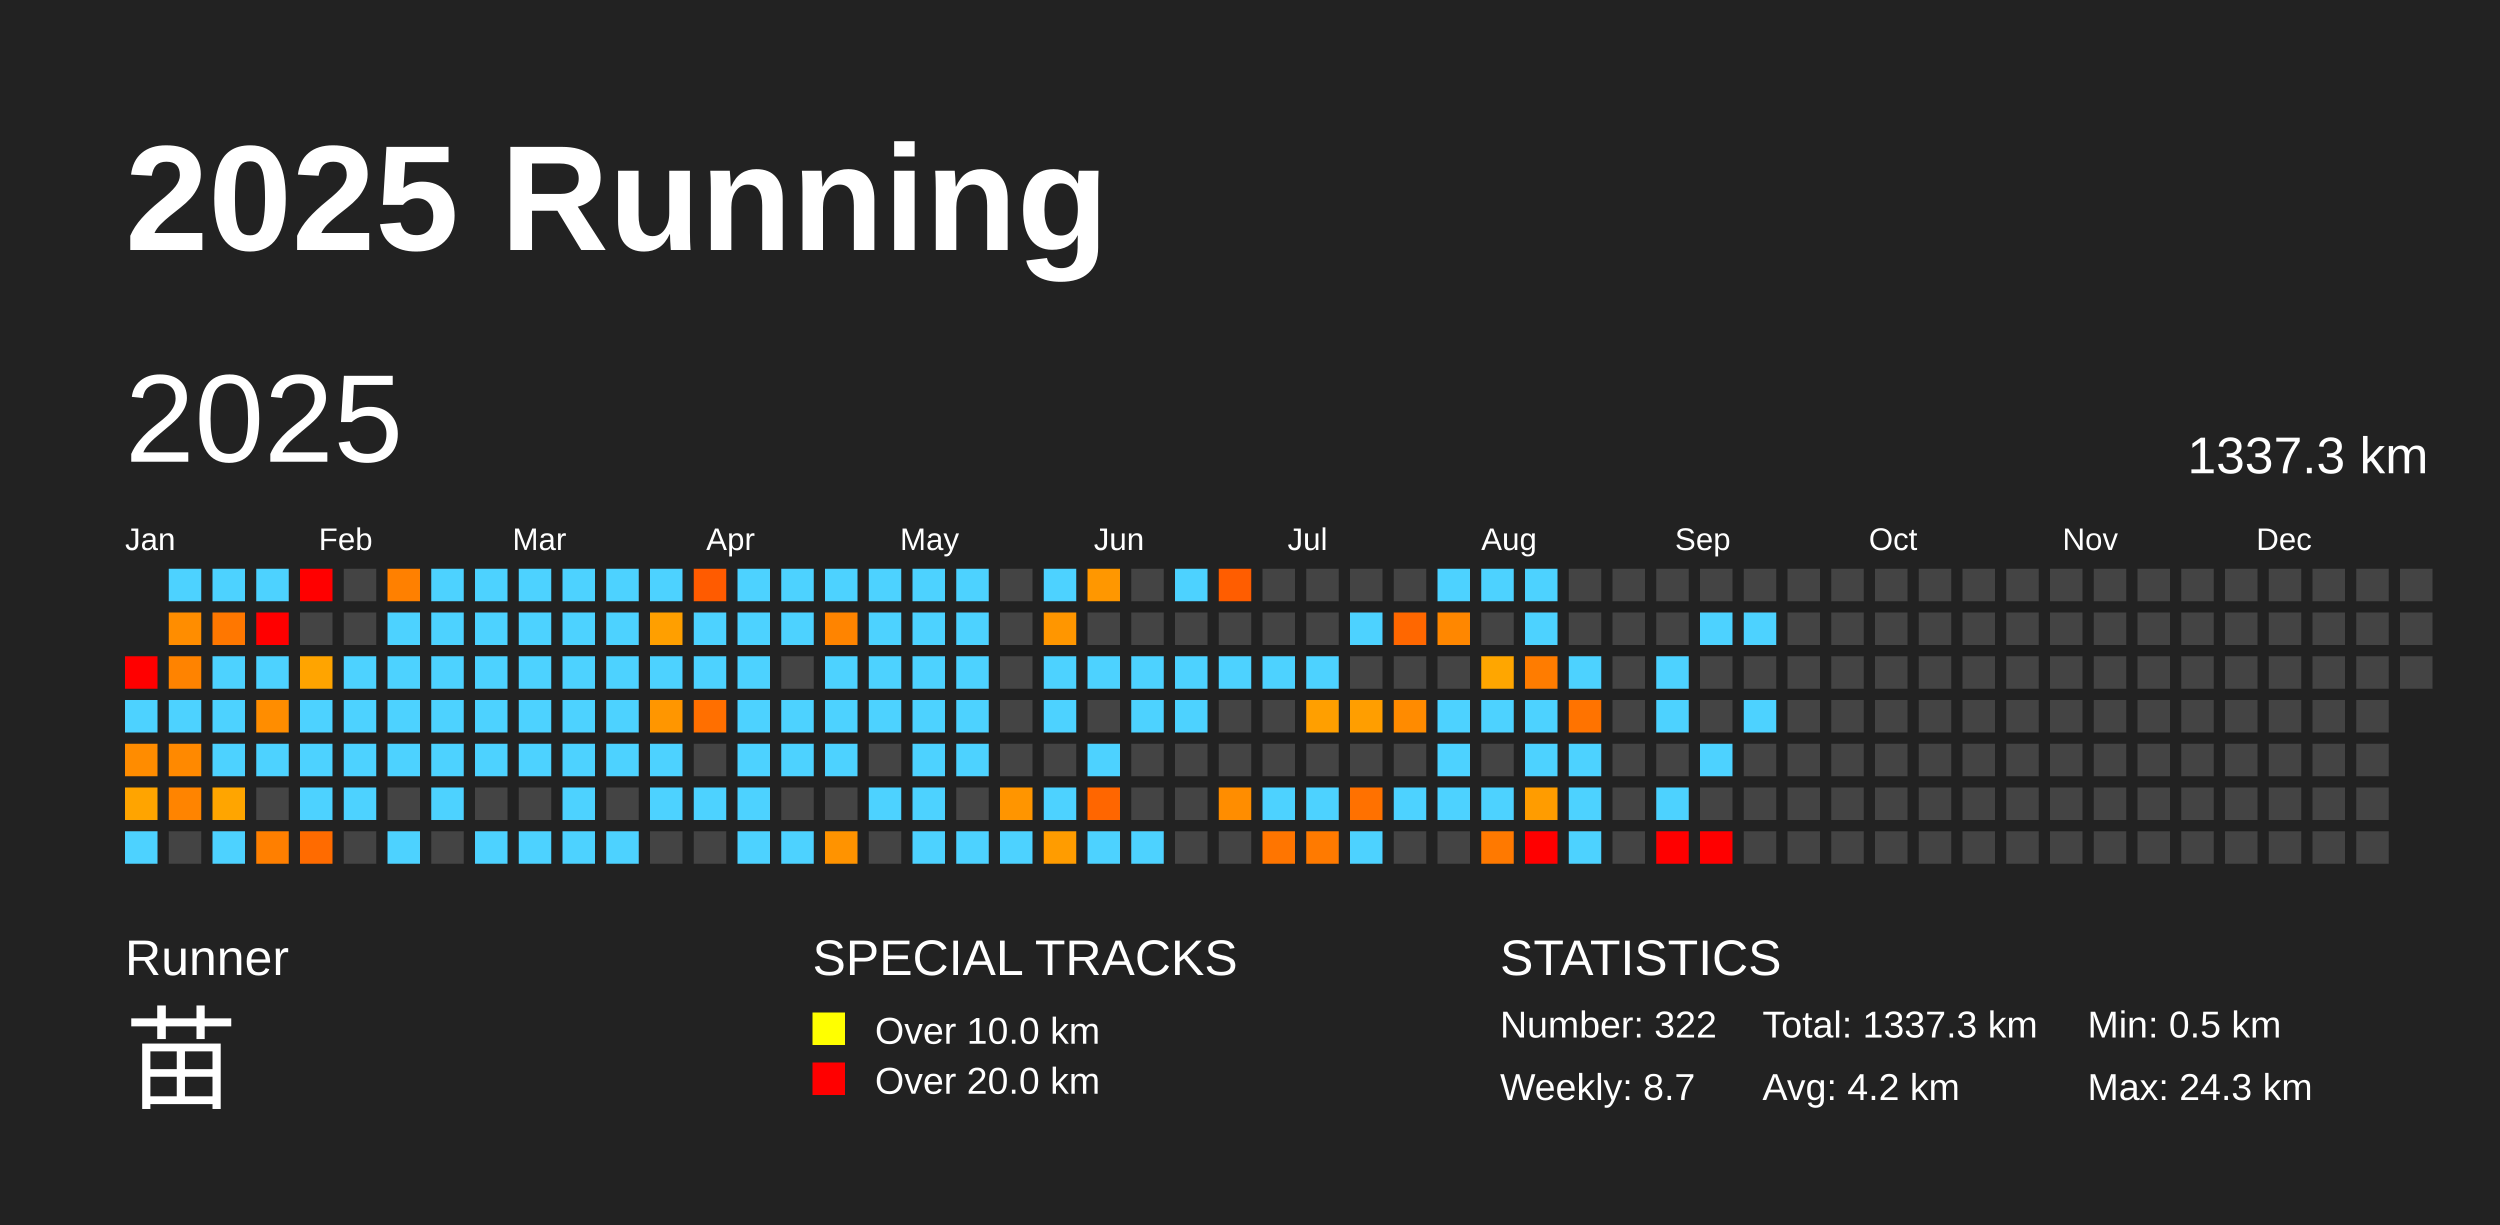
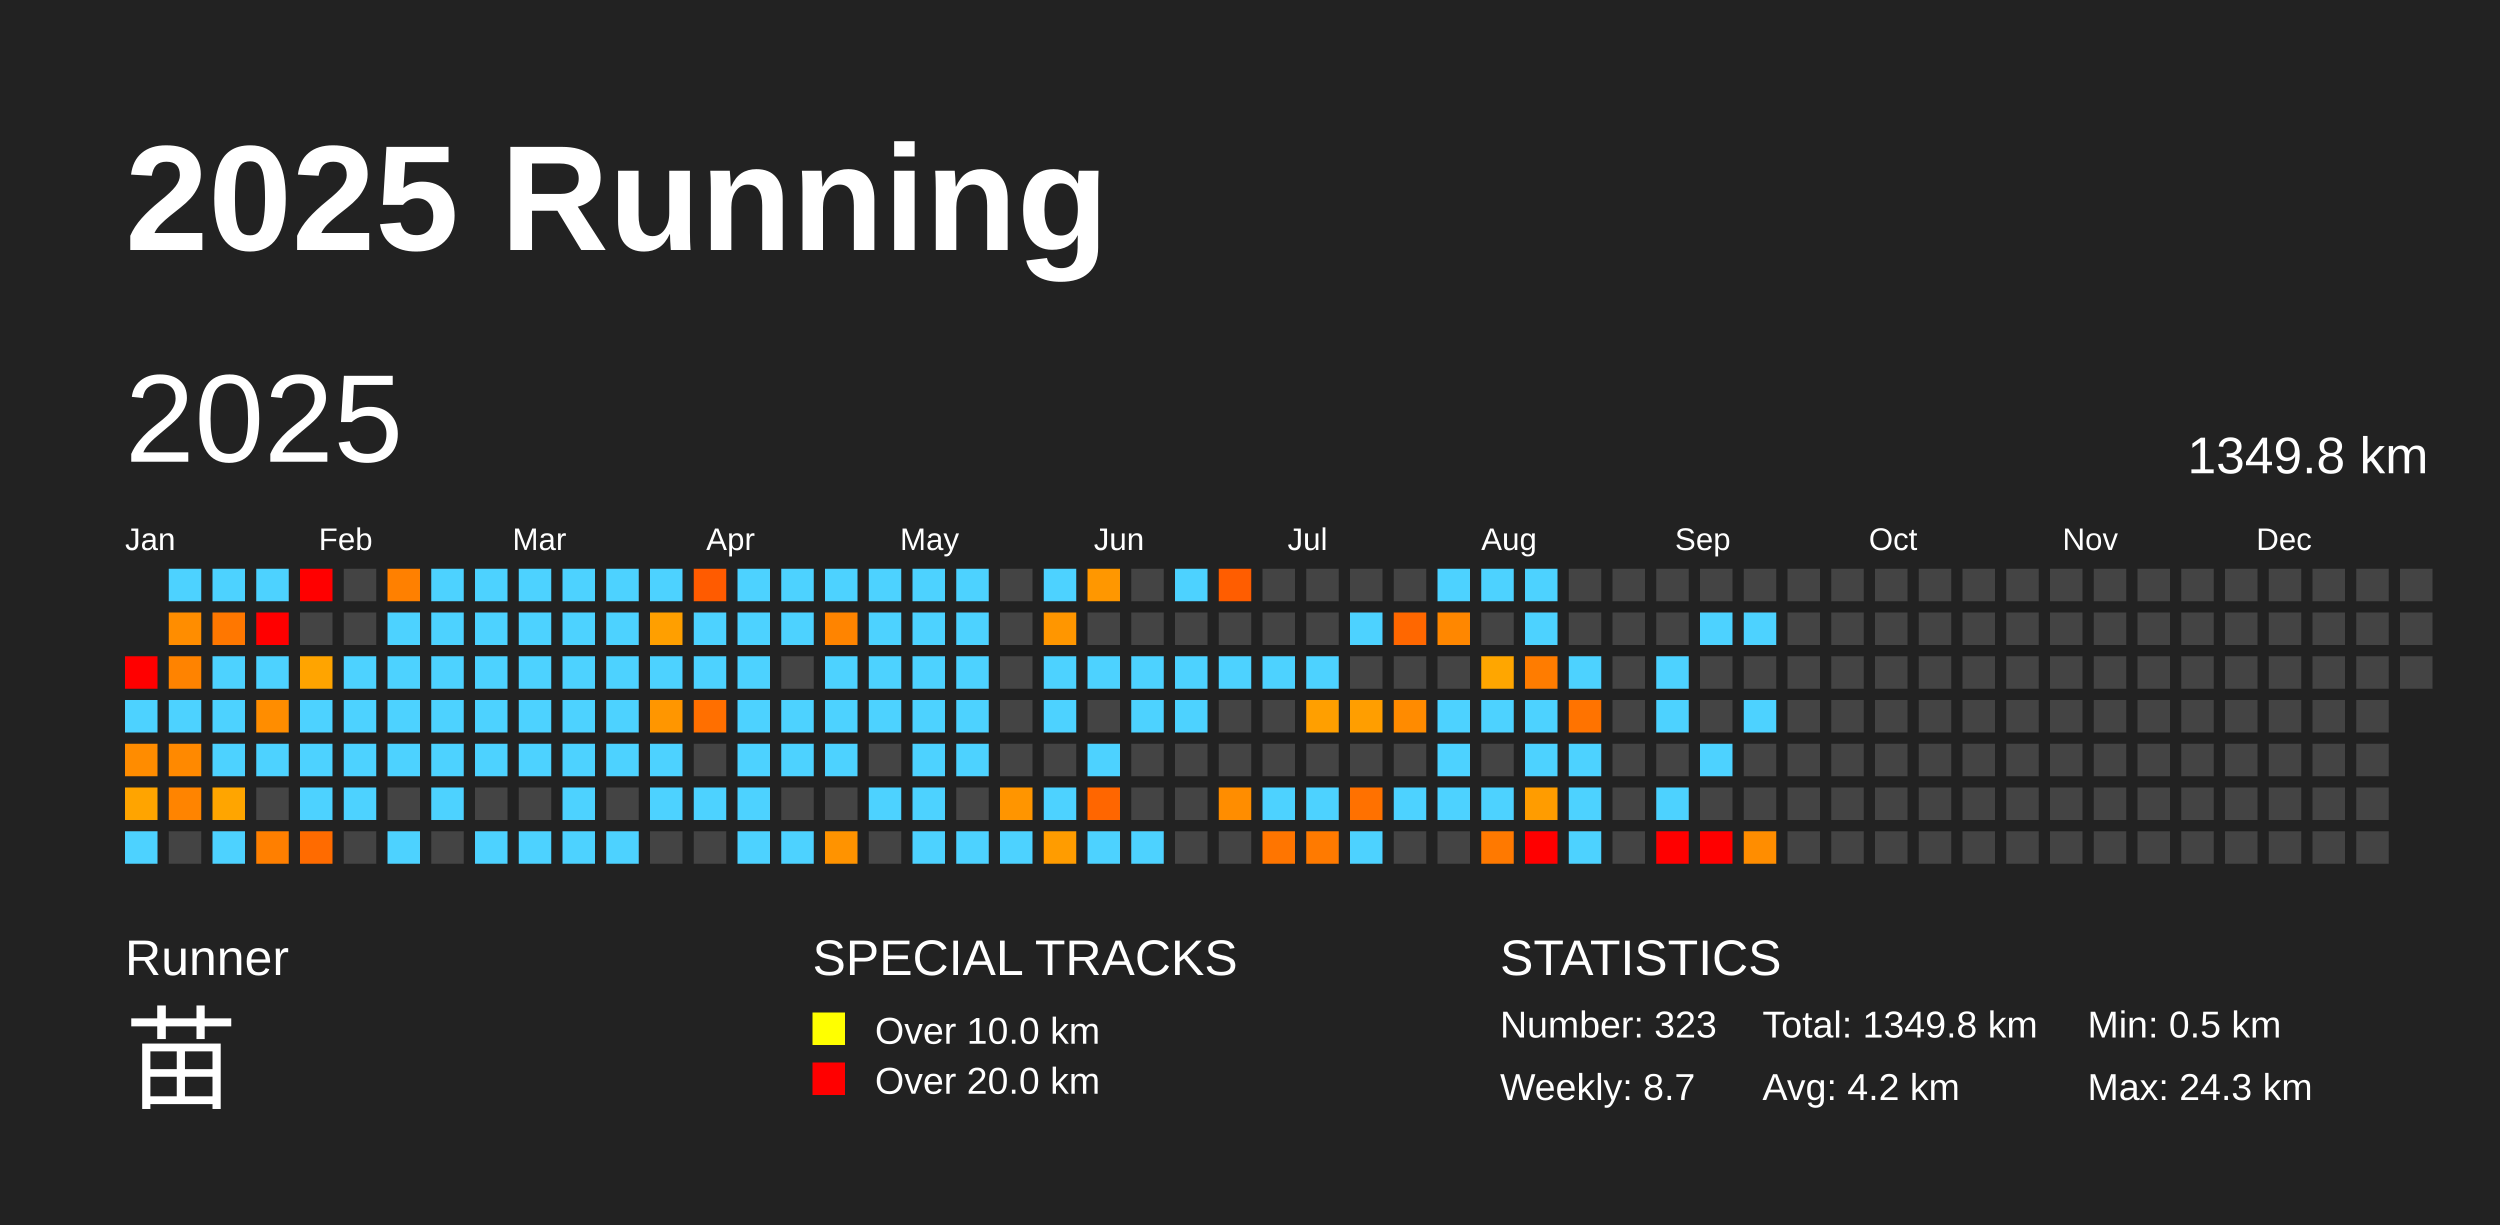
<svg xmlns="http://www.w3.org/2000/svg" baseProfile="full" height="98mm" version="1.1" viewBox="0,0,200,98" width="200mm">
  <defs />
  <rect fill="#222222" height="98" width="200" x="0" y="0" />
  <text fill="#FFFFFF" style="font-size:12px; font-family:Arial; font-weight:bold;" x="10" y="20">2025 Running</text>
  <text fill="#FFFFFF" style="font-size:4px; font-family:Arial" x="10" y="78">Runner</text>
  <text fill="#FFFFFF" style="font-size:9px; font-family:Arial" x="10" y="88">苗</text>
  <text fill="#FFFFFF" style="font-size:4px; font-family:Arial" x="65" y="78">SPECIAL TRACKS</text>
  <rect fill="yellow" height="2.6" width="2.6" x="65" y="81" />
  <text fill="#FFFFFF" style="font-size:3px; font-family:Arial" x="70" y="83.5">Over 10.0 km</text>
  <rect fill="red" height="2.6" width="2.6" x="65" y="85" />
  <text fill="#FFFFFF" style="font-size:3px; font-family:Arial" x="70" y="87.5">Over 20.0 km</text>
  <text fill="#FFFFFF" style="font-size:4px; font-family:Arial" x="120" y="78">STATISTICS</text>
-   <text fill="#FFFFFF" style="font-size:3px; font-family:Arial" x="120" y="83">Number: 322</text>
+   <text fill="#FFFFFF" style="font-size:3px; font-family:Arial" x="120" y="83">Number: 323</text>
  <text fill="#FFFFFF" style="font-size:3px; font-family:Arial" x="120" y="88">Weekly: 8.7</text>
-   <text fill="#FFFFFF" style="font-size:3px; font-family:Arial" x="141" y="83">Total: 1337.3 km</text>
+   <text fill="#FFFFFF" style="font-size:3px; font-family:Arial" x="141" y="83">Total: 1349.8 km</text>
  <text fill="#FFFFFF" style="font-size:3px; font-family:Arial" x="141" y="88">Avg: 4.2 km</text>
  <text fill="#FFFFFF" style="font-size:3px; font-family:Arial" x="167" y="83">Min: 0.5 km</text>
  <text fill="#FFFFFF" style="font-size:3px; font-family:Arial" x="167" y="88">Max: 24.3 km</text>
  <text dominant-baseline="hanging" fill="#FFFFFF" style="font-size:10.0px; font-family:Arial;" x="10" y="30">2025</text>
-   <text dominant-baseline="hanging" fill="#FFFFFF" style="font-size:4.125px; font-family:Arial;" x="175" y="35">1337.3 km</text>
+   <text dominant-baseline="hanging" fill="#FFFFFF" style="font-size:4.125px; font-family:Arial;" x="175" y="35">1349.8 km</text>
  <text fill="#FFFFFF" style="font-size:2.5px; font-family:Arial" x="10.0" y="44">Jan</text>
  <text fill="#FFFFFF" style="font-size:2.5px; font-family:Arial" x="25.5" y="44">Feb</text>
  <text fill="#FFFFFF" style="font-size:2.5px; font-family:Arial" x="41.0" y="44">Mar</text>
  <text fill="#FFFFFF" style="font-size:2.5px; font-family:Arial" x="56.5" y="44">Apr</text>
  <text fill="#FFFFFF" style="font-size:2.5px; font-family:Arial" x="72.0" y="44">May</text>
  <text fill="#FFFFFF" style="font-size:2.5px; font-family:Arial" x="87.5" y="44">Jun</text>
  <text fill="#FFFFFF" style="font-size:2.5px; font-family:Arial" x="103.0" y="44">Jul</text>
  <text fill="#FFFFFF" style="font-size:2.5px; font-family:Arial" x="118.5" y="44">Aug</text>
  <text fill="#FFFFFF" style="font-size:2.5px; font-family:Arial" x="134.0" y="44">Sep</text>
  <text fill="#FFFFFF" style="font-size:2.5px; font-family:Arial" x="149.5" y="44">Oct</text>
  <text fill="#FFFFFF" style="font-size:2.5px; font-family:Arial" x="165.0" y="44">Nov</text>
  <text fill="#FFFFFF" style="font-size:2.5px; font-family:Arial" x="180.5" y="44">Dec</text>
  <rect fill="red" height="2.6" width="2.6" x="10.0" y="52.5" />
  <rect fill="#4dd2ff" height="2.6" width="2.6" x="10.0" y="56.0" />
  <rect fill="#ff8c00" height="2.6" width="2.6" x="10.0" y="59.5" />
  <rect fill="#ffa400" height="2.6" width="2.6" x="10.0" y="63.0" />
  <rect fill="#4dd2ff" height="2.6" width="2.6" x="10.0" y="66.5" />
  <rect fill="#4dd2ff" height="2.6" width="2.6" x="13.5" y="45.5" />
  <rect fill="#ff8d00" height="2.6" width="2.6" x="13.5" y="49.0" />
  <rect fill="#ff8300" height="2.6" width="2.6" x="13.5" y="52.5" />
  <rect fill="#4dd2ff" height="2.6" width="2.6" x="13.5" y="56.0" />
  <rect fill="#ff8900" height="2.6" width="2.6" x="13.5" y="59.5" />
  <rect fill="#ff8400" height="2.6" width="2.6" x="13.5" y="63.0" />
  <rect fill="#444444" height="2.6" width="2.6" x="13.5" y="66.5" />
  <rect fill="#4dd2ff" height="2.6" width="2.6" x="17.0" y="45.5" />
  <rect fill="#ff7700" height="2.6" width="2.6" x="17.0" y="49.0" />
  <rect fill="#4dd2ff" height="2.6" width="2.6" x="17.0" y="52.5" />
  <rect fill="#4dd2ff" height="2.6" width="2.6" x="17.0" y="56.0" />
  <rect fill="#4dd2ff" height="2.6" width="2.6" x="17.0" y="59.5" />
  <rect fill="#ffa500" height="2.6" width="2.6" x="17.0" y="63.0" />
  <rect fill="#4dd2ff" height="2.6" width="2.6" x="17.0" y="66.5" />
  <rect fill="#4dd2ff" height="2.6" width="2.6" x="20.5" y="45.5" />
  <rect fill="red" height="2.6" width="2.6" x="20.5" y="49.0" />
  <rect fill="#4dd2ff" height="2.6" width="2.6" x="20.5" y="52.5" />
  <rect fill="#ff8d00" height="2.6" width="2.6" x="20.5" y="56.0" />
  <rect fill="#4dd2ff" height="2.6" width="2.6" x="20.5" y="59.5" />
  <rect fill="#444444" height="2.6" width="2.6" x="20.5" y="63.0" />
  <rect fill="#ff7f00" height="2.6" width="2.6" x="20.5" y="66.5" />
  <rect fill="red" height="2.6" width="2.6" x="24.0" y="45.5" />
  <rect fill="#444444" height="2.6" width="2.6" x="24.0" y="49.0" />
  <rect fill="#ffa400" height="2.6" width="2.6" x="24.0" y="52.5" />
  <rect fill="#4dd2ff" height="2.6" width="2.6" x="24.0" y="56.0" />
  <rect fill="#4dd2ff" height="2.6" width="2.6" x="24.0" y="59.5" />
  <rect fill="#4dd2ff" height="2.6" width="2.6" x="24.0" y="63.0" />
  <rect fill="#ff6b00" height="2.6" width="2.6" x="24.0" y="66.5" />
  <rect fill="#444444" height="2.6" width="2.6" x="27.5" y="45.5" />
  <rect fill="#444444" height="2.6" width="2.6" x="27.5" y="49.0" />
  <rect fill="#4dd2ff" height="2.6" width="2.6" x="27.5" y="52.5" />
  <rect fill="#4dd2ff" height="2.6" width="2.6" x="27.5" y="56.0" />
  <rect fill="#4dd2ff" height="2.6" width="2.6" x="27.5" y="59.5" />
  <rect fill="#4dd2ff" height="2.6" width="2.6" x="27.5" y="63.0" />
  <rect fill="#444444" height="2.6" width="2.6" x="27.5" y="66.5" />
  <rect fill="#ff8000" height="2.6" width="2.6" x="31.0" y="45.5" />
  <rect fill="#4dd2ff" height="2.6" width="2.6" x="31.0" y="49.0" />
  <rect fill="#4dd2ff" height="2.6" width="2.6" x="31.0" y="52.5" />
  <rect fill="#4dd2ff" height="2.6" width="2.6" x="31.0" y="56.0" />
  <rect fill="#4dd2ff" height="2.6" width="2.6" x="31.0" y="59.5" />
  <rect fill="#444444" height="2.6" width="2.6" x="31.0" y="63.0" />
  <rect fill="#4dd2ff" height="2.6" width="2.6" x="31.0" y="66.5" />
  <rect fill="#4dd2ff" height="2.6" width="2.6" x="34.5" y="45.5" />
  <rect fill="#4dd2ff" height="2.6" width="2.6" x="34.5" y="49.0" />
  <rect fill="#4dd2ff" height="2.6" width="2.6" x="34.5" y="52.5" />
  <rect fill="#4dd2ff" height="2.6" width="2.6" x="34.5" y="56.0" />
  <rect fill="#4dd2ff" height="2.6" width="2.6" x="34.5" y="59.5" />
  <rect fill="#4dd2ff" height="2.6" width="2.6" x="34.5" y="63.0" />
  <rect fill="#444444" height="2.6" width="2.6" x="34.5" y="66.5" />
  <rect fill="#4dd2ff" height="2.6" width="2.6" x="38.0" y="45.5" />
  <rect fill="#4dd2ff" height="2.6" width="2.6" x="38.0" y="49.0" />
  <rect fill="#4dd2ff" height="2.6" width="2.6" x="38.0" y="52.5" />
  <rect fill="#4dd2ff" height="2.6" width="2.6" x="38.0" y="56.0" />
  <rect fill="#4dd2ff" height="2.6" width="2.6" x="38.0" y="59.5" />
  <rect fill="#444444" height="2.6" width="2.6" x="38.0" y="63.0" />
  <rect fill="#4dd2ff" height="2.6" width="2.6" x="38.0" y="66.5" />
  <rect fill="#4dd2ff" height="2.6" width="2.6" x="41.5" y="45.5" />
  <rect fill="#4dd2ff" height="2.6" width="2.6" x="41.5" y="49.0" />
  <rect fill="#4dd2ff" height="2.6" width="2.6" x="41.5" y="52.5" />
  <rect fill="#4dd2ff" height="2.6" width="2.6" x="41.5" y="56.0" />
  <rect fill="#4dd2ff" height="2.6" width="2.6" x="41.5" y="59.5" />
  <rect fill="#444444" height="2.6" width="2.6" x="41.5" y="63.0" />
  <rect fill="#4dd2ff" height="2.6" width="2.6" x="41.5" y="66.5" />
  <rect fill="#4dd2ff" height="2.6" width="2.6" x="45.0" y="45.5" />
  <rect fill="#4dd2ff" height="2.6" width="2.6" x="45.0" y="49.0" />
  <rect fill="#4dd2ff" height="2.6" width="2.6" x="45.0" y="52.5" />
  <rect fill="#4dd2ff" height="2.6" width="2.6" x="45.0" y="56.0" />
  <rect fill="#4dd2ff" height="2.6" width="2.6" x="45.0" y="59.5" />
  <rect fill="#4dd2ff" height="2.6" width="2.6" x="45.0" y="63.0" />
  <rect fill="#4dd2ff" height="2.6" width="2.6" x="45.0" y="66.5" />
  <rect fill="#4dd2ff" height="2.6" width="2.6" x="48.5" y="45.5" />
  <rect fill="#4dd2ff" height="2.6" width="2.6" x="48.5" y="49.0" />
  <rect fill="#4dd2ff" height="2.6" width="2.6" x="48.5" y="52.5" />
  <rect fill="#4dd2ff" height="2.6" width="2.6" x="48.5" y="56.0" />
  <rect fill="#4dd2ff" height="2.6" width="2.6" x="48.5" y="59.5" />
  <rect fill="#444444" height="2.6" width="2.6" x="48.5" y="63.0" />
  <rect fill="#4dd2ff" height="2.6" width="2.6" x="48.5" y="66.5" />
  <rect fill="#4dd2ff" height="2.6" width="2.6" x="52.0" y="45.5" />
  <rect fill="#ff9f00" height="2.6" width="2.6" x="52.0" y="49.0" />
  <rect fill="#4dd2ff" height="2.6" width="2.6" x="52.0" y="52.5" />
  <rect fill="#ff9600" height="2.6" width="2.6" x="52.0" y="56.0" />
  <rect fill="#4dd2ff" height="2.6" width="2.6" x="52.0" y="59.5" />
  <rect fill="#4dd2ff" height="2.6" width="2.6" x="52.0" y="63.0" />
  <rect fill="#444444" height="2.6" width="2.6" x="52.0" y="66.5" />
  <rect fill="#ff5b00" height="2.6" width="2.6" x="55.5" y="45.5" />
  <rect fill="#4dd2ff" height="2.6" width="2.6" x="55.5" y="49.0" />
  <rect fill="#4dd2ff" height="2.6" width="2.6" x="55.5" y="52.5" />
  <rect fill="#ff6f00" height="2.6" width="2.6" x="55.5" y="56.0" />
  <rect fill="#444444" height="2.6" width="2.6" x="55.5" y="59.5" />
  <rect fill="#4dd2ff" height="2.6" width="2.6" x="55.5" y="63.0" />
  <rect fill="#444444" height="2.6" width="2.6" x="55.5" y="66.5" />
  <rect fill="#4dd2ff" height="2.6" width="2.6" x="59.0" y="45.5" />
  <rect fill="#4dd2ff" height="2.6" width="2.6" x="59.0" y="49.0" />
  <rect fill="#4dd2ff" height="2.6" width="2.6" x="59.0" y="52.5" />
  <rect fill="#4dd2ff" height="2.6" width="2.6" x="59.0" y="56.0" />
  <rect fill="#4dd2ff" height="2.6" width="2.6" x="59.0" y="59.5" />
  <rect fill="#4dd2ff" height="2.6" width="2.6" x="59.0" y="63.0" />
  <rect fill="#4dd2ff" height="2.6" width="2.6" x="59.0" y="66.5" />
  <rect fill="#4dd2ff" height="2.6" width="2.6" x="62.5" y="45.5" />
  <rect fill="#4dd2ff" height="2.6" width="2.6" x="62.5" y="49.0" />
  <rect fill="#444444" height="2.6" width="2.6" x="62.5" y="52.5" />
  <rect fill="#4dd2ff" height="2.6" width="2.6" x="62.5" y="56.0" />
  <rect fill="#4dd2ff" height="2.6" width="2.6" x="62.5" y="59.5" />
  <rect fill="#444444" height="2.6" width="2.6" x="62.5" y="63.0" />
  <rect fill="#4dd2ff" height="2.6" width="2.6" x="62.5" y="66.5" />
  <rect fill="#4dd2ff" height="2.6" width="2.6" x="66.0" y="45.5" />
  <rect fill="#ff8400" height="2.6" width="2.6" x="66.0" y="49.0" />
  <rect fill="#4dd2ff" height="2.6" width="2.6" x="66.0" y="52.5" />
  <rect fill="#4dd2ff" height="2.6" width="2.6" x="66.0" y="56.0" />
  <rect fill="#4dd2ff" height="2.6" width="2.6" x="66.0" y="59.5" />
  <rect fill="#444444" height="2.6" width="2.6" x="66.0" y="63.0" />
  <rect fill="#ff9300" height="2.6" width="2.6" x="66.0" y="66.5" />
  <rect fill="#4dd2ff" height="2.6" width="2.6" x="69.5" y="45.5" />
  <rect fill="#4dd2ff" height="2.6" width="2.6" x="69.5" y="49.0" />
  <rect fill="#4dd2ff" height="2.6" width="2.6" x="69.5" y="52.5" />
  <rect fill="#4dd2ff" height="2.6" width="2.6" x="69.5" y="56.0" />
  <rect fill="#444444" height="2.6" width="2.6" x="69.5" y="59.5" />
  <rect fill="#4dd2ff" height="2.6" width="2.6" x="69.5" y="63.0" />
  <rect fill="#444444" height="2.6" width="2.6" x="69.5" y="66.5" />
  <rect fill="#4dd2ff" height="2.6" width="2.6" x="73.0" y="45.5" />
  <rect fill="#4dd2ff" height="2.6" width="2.6" x="73.0" y="49.0" />
  <rect fill="#4dd2ff" height="2.6" width="2.6" x="73.0" y="52.5" />
  <rect fill="#4dd2ff" height="2.6" width="2.6" x="73.0" y="56.0" />
  <rect fill="#4dd2ff" height="2.6" width="2.6" x="73.0" y="59.5" />
  <rect fill="#4dd2ff" height="2.6" width="2.6" x="73.0" y="63.0" />
  <rect fill="#4dd2ff" height="2.6" width="2.6" x="73.0" y="66.5" />
  <rect fill="#4dd2ff" height="2.6" width="2.6" x="76.5" y="45.5" />
  <rect fill="#4dd2ff" height="2.6" width="2.6" x="76.5" y="49.0" />
  <rect fill="#4dd2ff" height="2.6" width="2.6" x="76.5" y="52.5" />
  <rect fill="#4dd2ff" height="2.6" width="2.6" x="76.5" y="56.0" />
  <rect fill="#4dd2ff" height="2.6" width="2.6" x="76.5" y="59.5" />
  <rect fill="#444444" height="2.6" width="2.6" x="76.5" y="63.0" />
  <rect fill="#4dd2ff" height="2.6" width="2.6" x="76.5" y="66.5" />
  <rect fill="#444444" height="2.6" width="2.6" x="80.0" y="45.5" />
  <rect fill="#444444" height="2.6" width="2.6" x="80.0" y="49.0" />
  <rect fill="#444444" height="2.6" width="2.6" x="80.0" y="52.5" />
  <rect fill="#444444" height="2.6" width="2.6" x="80.0" y="56.0" />
  <rect fill="#444444" height="2.6" width="2.6" x="80.0" y="59.5" />
  <rect fill="#ff9500" height="2.6" width="2.6" x="80.0" y="63.0" />
  <rect fill="#4dd2ff" height="2.6" width="2.6" x="80.0" y="66.5" />
  <rect fill="#4dd2ff" height="2.6" width="2.6" x="83.5" y="45.5" />
  <rect fill="#ff9600" height="2.6" width="2.6" x="83.5" y="49.0" />
  <rect fill="#4dd2ff" height="2.6" width="2.6" x="83.5" y="52.5" />
  <rect fill="#4dd2ff" height="2.6" width="2.6" x="83.5" y="56.0" />
  <rect fill="#444444" height="2.6" width="2.6" x="83.5" y="59.5" />
  <rect fill="#4dd2ff" height="2.6" width="2.6" x="83.5" y="63.0" />
  <rect fill="#ff9c00" height="2.6" width="2.6" x="83.5" y="66.5" />
  <rect fill="#ff9700" height="2.6" width="2.6" x="87.0" y="45.5" />
  <rect fill="#444444" height="2.6" width="2.6" x="87.0" y="49.0" />
  <rect fill="#4dd2ff" height="2.6" width="2.6" x="87.0" y="52.5" />
  <rect fill="#444444" height="2.6" width="2.6" x="87.0" y="56.0" />
  <rect fill="#4dd2ff" height="2.6" width="2.6" x="87.0" y="59.5" />
  <rect fill="#ff6600" height="2.6" width="2.6" x="87.0" y="63.0" />
  <rect fill="#4dd2ff" height="2.6" width="2.6" x="87.0" y="66.5" />
  <rect fill="#444444" height="2.6" width="2.6" x="90.5" y="45.5" />
  <rect fill="#444444" height="2.6" width="2.6" x="90.5" y="49.0" />
  <rect fill="#4dd2ff" height="2.6" width="2.6" x="90.5" y="52.5" />
  <rect fill="#4dd2ff" height="2.6" width="2.6" x="90.5" y="56.0" />
  <rect fill="#444444" height="2.6" width="2.6" x="90.5" y="59.5" />
  <rect fill="#444444" height="2.6" width="2.6" x="90.5" y="63.0" />
  <rect fill="#4dd2ff" height="2.6" width="2.6" x="90.5" y="66.5" />
  <rect fill="#4dd2ff" height="2.6" width="2.6" x="94.0" y="45.5" />
  <rect fill="#444444" height="2.6" width="2.6" x="94.0" y="49.0" />
  <rect fill="#4dd2ff" height="2.6" width="2.6" x="94.0" y="52.5" />
  <rect fill="#4dd2ff" height="2.6" width="2.6" x="94.0" y="56.0" />
  <rect fill="#444444" height="2.6" width="2.6" x="94.0" y="59.5" />
  <rect fill="#444444" height="2.6" width="2.6" x="94.0" y="63.0" />
  <rect fill="#444444" height="2.6" width="2.6" x="94.0" y="66.5" />
  <rect fill="#ff5d00" height="2.6" width="2.6" x="97.5" y="45.5" />
  <rect fill="#444444" height="2.6" width="2.6" x="97.5" y="49.0" />
  <rect fill="#4dd2ff" height="2.6" width="2.6" x="97.5" y="52.5" />
  <rect fill="#444444" height="2.6" width="2.6" x="97.5" y="56.0" />
  <rect fill="#444444" height="2.6" width="2.6" x="97.5" y="59.5" />
  <rect fill="#ff8d00" height="2.6" width="2.6" x="97.5" y="63.0" />
  <rect fill="#444444" height="2.6" width="2.6" x="97.5" y="66.5" />
  <rect fill="#444444" height="2.6" width="2.6" x="101.0" y="45.5" />
  <rect fill="#444444" height="2.6" width="2.6" x="101.0" y="49.0" />
  <rect fill="#4dd2ff" height="2.6" width="2.6" x="101.0" y="52.5" />
  <rect fill="#444444" height="2.6" width="2.6" x="101.0" y="56.0" />
  <rect fill="#444444" height="2.6" width="2.6" x="101.0" y="59.5" />
  <rect fill="#4dd2ff" height="2.6" width="2.6" x="101.0" y="63.0" />
  <rect fill="#ff7500" height="2.6" width="2.6" x="101.0" y="66.5" />
  <rect fill="#444444" height="2.6" width="2.6" x="104.5" y="45.5" />
  <rect fill="#444444" height="2.6" width="2.6" x="104.5" y="49.0" />
  <rect fill="#4dd2ff" height="2.6" width="2.6" x="104.5" y="52.5" />
  <rect fill="#ff9f00" height="2.6" width="2.6" x="104.5" y="56.0" />
  <rect fill="#444444" height="2.6" width="2.6" x="104.5" y="59.5" />
  <rect fill="#4dd2ff" height="2.6" width="2.6" x="104.5" y="63.0" />
  <rect fill="#ff7a00" height="2.6" width="2.6" x="104.5" y="66.5" />
  <rect fill="#444444" height="2.6" width="2.6" x="108.0" y="45.5" />
  <rect fill="#4dd2ff" height="2.6" width="2.6" x="108.0" y="49.0" />
  <rect fill="#444444" height="2.6" width="2.6" x="108.0" y="52.5" />
  <rect fill="#ff9e00" height="2.6" width="2.6" x="108.0" y="56.0" />
  <rect fill="#444444" height="2.6" width="2.6" x="108.0" y="59.5" />
  <rect fill="#ff7100" height="2.6" width="2.6" x="108.0" y="63.0" />
  <rect fill="#4dd2ff" height="2.6" width="2.6" x="108.0" y="66.5" />
  <rect fill="#444444" height="2.6" width="2.6" x="111.5" y="45.5" />
  <rect fill="#ff6700" height="2.6" width="2.6" x="111.5" y="49.0" />
  <rect fill="#444444" height="2.6" width="2.6" x="111.5" y="52.5" />
  <rect fill="#ff8b00" height="2.6" width="2.6" x="111.5" y="56.0" />
  <rect fill="#444444" height="2.6" width="2.6" x="111.5" y="59.5" />
  <rect fill="#4dd2ff" height="2.6" width="2.6" x="111.5" y="63.0" />
  <rect fill="#444444" height="2.6" width="2.6" x="111.5" y="66.5" />
  <rect fill="#4dd2ff" height="2.6" width="2.6" x="115.0" y="45.5" />
  <rect fill="#ff8700" height="2.6" width="2.6" x="115.0" y="49.0" />
  <rect fill="#444444" height="2.6" width="2.6" x="115.0" y="52.5" />
  <rect fill="#4dd2ff" height="2.6" width="2.6" x="115.0" y="56.0" />
  <rect fill="#4dd2ff" height="2.6" width="2.6" x="115.0" y="59.5" />
  <rect fill="#4dd2ff" height="2.6" width="2.6" x="115.0" y="63.0" />
  <rect fill="#444444" height="2.6" width="2.6" x="115.0" y="66.5" />
  <rect fill="#4dd2ff" height="2.6" width="2.6" x="118.5" y="45.5" />
  <rect fill="#444444" height="2.6" width="2.6" x="118.5" y="49.0" />
  <rect fill="#ffa600" height="2.6" width="2.6" x="118.5" y="52.5" />
  <rect fill="#4dd2ff" height="2.6" width="2.6" x="118.5" y="56.0" />
  <rect fill="#444444" height="2.6" width="2.6" x="118.5" y="59.5" />
  <rect fill="#4dd2ff" height="2.6" width="2.6" x="118.5" y="63.0" />
  <rect fill="#ff7900" height="2.6" width="2.6" x="118.5" y="66.5" />
  <rect fill="#4dd2ff" height="2.6" width="2.6" x="122.0" y="45.5" />
  <rect fill="#4dd2ff" height="2.6" width="2.6" x="122.0" y="49.0" />
  <rect fill="#ff7c00" height="2.6" width="2.6" x="122.0" y="52.5" />
  <rect fill="#4dd2ff" height="2.6" width="2.6" x="122.0" y="56.0" />
  <rect fill="#4dd2ff" height="2.6" width="2.6" x="122.0" y="59.5" />
  <rect fill="#ff9c00" height="2.6" width="2.6" x="122.0" y="63.0" />
  <rect fill="red" height="2.6" width="2.6" x="122.0" y="66.5" />
  <rect fill="#444444" height="2.6" width="2.6" x="125.5" y="45.5" />
  <rect fill="#444444" height="2.6" width="2.6" x="125.5" y="49.0" />
  <rect fill="#4dd2ff" height="2.6" width="2.6" x="125.5" y="52.5" />
  <rect fill="#ff7300" height="2.6" width="2.6" x="125.5" y="56.0" />
  <rect fill="#4dd2ff" height="2.6" width="2.6" x="125.5" y="59.5" />
  <rect fill="#4dd2ff" height="2.6" width="2.6" x="125.5" y="63.0" />
  <rect fill="#4dd2ff" height="2.6" width="2.6" x="125.5" y="66.5" />
  <rect fill="#444444" height="2.6" width="2.6" x="129.0" y="45.5" />
  <rect fill="#444444" height="2.6" width="2.6" x="129.0" y="49.0" />
  <rect fill="#444444" height="2.6" width="2.6" x="129.0" y="52.5" />
  <rect fill="#444444" height="2.6" width="2.6" x="129.0" y="56.0" />
  <rect fill="#444444" height="2.6" width="2.6" x="129.0" y="59.5" />
  <rect fill="#444444" height="2.6" width="2.6" x="129.0" y="63.0" />
  <rect fill="#444444" height="2.6" width="2.6" x="129.0" y="66.5" />
  <rect fill="#444444" height="2.6" width="2.6" x="132.5" y="45.5" />
  <rect fill="#444444" height="2.6" width="2.6" x="132.5" y="49.0" />
  <rect fill="#4dd2ff" height="2.6" width="2.6" x="132.5" y="52.5" />
  <rect fill="#4dd2ff" height="2.6" width="2.6" x="132.5" y="56.0" />
  <rect fill="#444444" height="2.6" width="2.6" x="132.5" y="59.5" />
  <rect fill="#4dd2ff" height="2.6" width="2.6" x="132.5" y="63.0" />
  <rect fill="red" height="2.6" width="2.6" x="132.5" y="66.5" />
  <rect fill="#444444" height="2.6" width="2.6" x="136.0" y="45.5" />
  <rect fill="#4dd2ff" height="2.6" width="2.6" x="136.0" y="49.0" />
  <rect fill="#444444" height="2.6" width="2.6" x="136.0" y="52.5" />
  <rect fill="#444444" height="2.6" width="2.6" x="136.0" y="56.0" />
  <rect fill="#4dd2ff" height="2.6" width="2.6" x="136.0" y="59.5" />
  <rect fill="#444444" height="2.6" width="2.6" x="136.0" y="63.0" />
  <rect fill="red" height="2.6" width="2.6" x="136.0" y="66.5" />
  <rect fill="#444444" height="2.6" width="2.6" x="139.5" y="45.5" />
  <rect fill="#4dd2ff" height="2.6" width="2.6" x="139.5" y="49.0" />
  <rect fill="#444444" height="2.6" width="2.6" x="139.5" y="52.5" />
  <rect fill="#4dd2ff" height="2.6" width="2.6" x="139.5" y="56.0" />
  <rect fill="#444444" height="2.6" width="2.6" x="139.5" y="59.5" />
  <rect fill="#444444" height="2.6" width="2.6" x="139.5" y="63.0" />
-   <rect fill="#444444" height="2.6" width="2.6" x="139.5" y="66.5" />
+   <rect fill="#ff8d00" height="2.6" width="2.6" x="139.5" y="66.5" />
  <rect fill="#444444" height="2.6" width="2.6" x="143.0" y="45.5" />
  <rect fill="#444444" height="2.6" width="2.6" x="143.0" y="49.0" />
  <rect fill="#444444" height="2.6" width="2.6" x="143.0" y="52.5" />
  <rect fill="#444444" height="2.6" width="2.6" x="143.0" y="56.0" />
  <rect fill="#444444" height="2.6" width="2.6" x="143.0" y="59.5" />
  <rect fill="#444444" height="2.6" width="2.6" x="143.0" y="63.0" />
  <rect fill="#444444" height="2.6" width="2.6" x="143.0" y="66.5" />
  <rect fill="#444444" height="2.6" width="2.6" x="146.5" y="45.5" />
  <rect fill="#444444" height="2.6" width="2.6" x="146.5" y="49.0" />
  <rect fill="#444444" height="2.6" width="2.6" x="146.5" y="52.5" />
  <rect fill="#444444" height="2.6" width="2.6" x="146.5" y="56.0" />
  <rect fill="#444444" height="2.6" width="2.6" x="146.5" y="59.5" />
  <rect fill="#444444" height="2.6" width="2.6" x="146.5" y="63.0" />
  <rect fill="#444444" height="2.6" width="2.6" x="146.5" y="66.5" />
  <rect fill="#444444" height="2.6" width="2.6" x="150.0" y="45.5" />
  <rect fill="#444444" height="2.6" width="2.6" x="150.0" y="49.0" />
  <rect fill="#444444" height="2.6" width="2.6" x="150.0" y="52.5" />
  <rect fill="#444444" height="2.6" width="2.6" x="150.0" y="56.0" />
  <rect fill="#444444" height="2.6" width="2.6" x="150.0" y="59.5" />
  <rect fill="#444444" height="2.6" width="2.6" x="150.0" y="63.0" />
  <rect fill="#444444" height="2.6" width="2.6" x="150.0" y="66.5" />
  <rect fill="#444444" height="2.6" width="2.6" x="153.5" y="45.5" />
  <rect fill="#444444" height="2.6" width="2.6" x="153.5" y="49.0" />
  <rect fill="#444444" height="2.6" width="2.6" x="153.5" y="52.5" />
  <rect fill="#444444" height="2.6" width="2.6" x="153.5" y="56.0" />
  <rect fill="#444444" height="2.6" width="2.6" x="153.5" y="59.5" />
  <rect fill="#444444" height="2.6" width="2.6" x="153.5" y="63.0" />
  <rect fill="#444444" height="2.6" width="2.6" x="153.5" y="66.5" />
  <rect fill="#444444" height="2.6" width="2.6" x="157.0" y="45.5" />
  <rect fill="#444444" height="2.6" width="2.6" x="157.0" y="49.0" />
  <rect fill="#444444" height="2.6" width="2.6" x="157.0" y="52.5" />
  <rect fill="#444444" height="2.6" width="2.6" x="157.0" y="56.0" />
  <rect fill="#444444" height="2.6" width="2.6" x="157.0" y="59.5" />
  <rect fill="#444444" height="2.6" width="2.6" x="157.0" y="63.0" />
  <rect fill="#444444" height="2.6" width="2.6" x="157.0" y="66.5" />
  <rect fill="#444444" height="2.6" width="2.6" x="160.5" y="45.5" />
  <rect fill="#444444" height="2.6" width="2.6" x="160.5" y="49.0" />
  <rect fill="#444444" height="2.6" width="2.6" x="160.5" y="52.5" />
  <rect fill="#444444" height="2.6" width="2.6" x="160.5" y="56.0" />
  <rect fill="#444444" height="2.6" width="2.6" x="160.5" y="59.5" />
  <rect fill="#444444" height="2.6" width="2.6" x="160.5" y="63.0" />
  <rect fill="#444444" height="2.6" width="2.6" x="160.5" y="66.5" />
  <rect fill="#444444" height="2.6" width="2.6" x="164.0" y="45.5" />
  <rect fill="#444444" height="2.6" width="2.6" x="164.0" y="49.0" />
  <rect fill="#444444" height="2.6" width="2.6" x="164.0" y="52.5" />
  <rect fill="#444444" height="2.6" width="2.6" x="164.0" y="56.0" />
  <rect fill="#444444" height="2.6" width="2.6" x="164.0" y="59.5" />
  <rect fill="#444444" height="2.6" width="2.6" x="164.0" y="63.0" />
  <rect fill="#444444" height="2.6" width="2.6" x="164.0" y="66.5" />
  <rect fill="#444444" height="2.6" width="2.6" x="167.5" y="45.5" />
  <rect fill="#444444" height="2.6" width="2.6" x="167.5" y="49.0" />
  <rect fill="#444444" height="2.6" width="2.6" x="167.5" y="52.5" />
  <rect fill="#444444" height="2.6" width="2.6" x="167.5" y="56.0" />
  <rect fill="#444444" height="2.6" width="2.6" x="167.5" y="59.5" />
  <rect fill="#444444" height="2.6" width="2.6" x="167.5" y="63.0" />
  <rect fill="#444444" height="2.6" width="2.6" x="167.5" y="66.5" />
  <rect fill="#444444" height="2.6" width="2.6" x="171.0" y="45.5" />
  <rect fill="#444444" height="2.6" width="2.6" x="171.0" y="49.0" />
  <rect fill="#444444" height="2.6" width="2.6" x="171.0" y="52.5" />
  <rect fill="#444444" height="2.6" width="2.6" x="171.0" y="56.0" />
  <rect fill="#444444" height="2.6" width="2.6" x="171.0" y="59.5" />
  <rect fill="#444444" height="2.6" width="2.6" x="171.0" y="63.0" />
  <rect fill="#444444" height="2.6" width="2.6" x="171.0" y="66.5" />
  <rect fill="#444444" height="2.6" width="2.6" x="174.5" y="45.5" />
  <rect fill="#444444" height="2.6" width="2.6" x="174.5" y="49.0" />
  <rect fill="#444444" height="2.6" width="2.6" x="174.5" y="52.5" />
  <rect fill="#444444" height="2.6" width="2.6" x="174.5" y="56.0" />
  <rect fill="#444444" height="2.6" width="2.6" x="174.5" y="59.5" />
  <rect fill="#444444" height="2.6" width="2.6" x="174.5" y="63.0" />
  <rect fill="#444444" height="2.6" width="2.6" x="174.5" y="66.5" />
  <rect fill="#444444" height="2.6" width="2.6" x="178.0" y="45.5" />
  <rect fill="#444444" height="2.6" width="2.6" x="178.0" y="49.0" />
  <rect fill="#444444" height="2.6" width="2.6" x="178.0" y="52.5" />
  <rect fill="#444444" height="2.6" width="2.6" x="178.0" y="56.0" />
  <rect fill="#444444" height="2.6" width="2.6" x="178.0" y="59.5" />
  <rect fill="#444444" height="2.6" width="2.6" x="178.0" y="63.0" />
  <rect fill="#444444" height="2.6" width="2.6" x="178.0" y="66.5" />
  <rect fill="#444444" height="2.6" width="2.6" x="181.5" y="45.5" />
  <rect fill="#444444" height="2.6" width="2.6" x="181.5" y="49.0" />
  <rect fill="#444444" height="2.6" width="2.6" x="181.5" y="52.5" />
  <rect fill="#444444" height="2.6" width="2.6" x="181.5" y="56.0" />
  <rect fill="#444444" height="2.6" width="2.6" x="181.5" y="59.5" />
  <rect fill="#444444" height="2.6" width="2.6" x="181.5" y="63.0" />
  <rect fill="#444444" height="2.6" width="2.6" x="181.5" y="66.5" />
  <rect fill="#444444" height="2.6" width="2.6" x="185.0" y="45.5" />
  <rect fill="#444444" height="2.6" width="2.6" x="185.0" y="49.0" />
  <rect fill="#444444" height="2.6" width="2.6" x="185.0" y="52.5" />
  <rect fill="#444444" height="2.6" width="2.6" x="185.0" y="56.0" />
  <rect fill="#444444" height="2.6" width="2.6" x="185.0" y="59.5" />
  <rect fill="#444444" height="2.6" width="2.6" x="185.0" y="63.0" />
  <rect fill="#444444" height="2.6" width="2.6" x="185.0" y="66.5" />
  <rect fill="#444444" height="2.6" width="2.6" x="188.5" y="45.5" />
  <rect fill="#444444" height="2.6" width="2.6" x="188.5" y="49.0" />
  <rect fill="#444444" height="2.6" width="2.6" x="188.5" y="52.5" />
  <rect fill="#444444" height="2.6" width="2.6" x="188.5" y="56.0" />
  <rect fill="#444444" height="2.6" width="2.6" x="188.5" y="59.5" />
  <rect fill="#444444" height="2.6" width="2.6" x="188.5" y="63.0" />
  <rect fill="#444444" height="2.6" width="2.6" x="188.5" y="66.5" />
  <rect fill="#444444" height="2.6" width="2.6" x="192.0" y="45.5" />
  <rect fill="#444444" height="2.6" width="2.6" x="192.0" y="49.0" />
  <rect fill="#444444" height="2.6" width="2.6" x="192.0" y="52.5" />
</svg>
